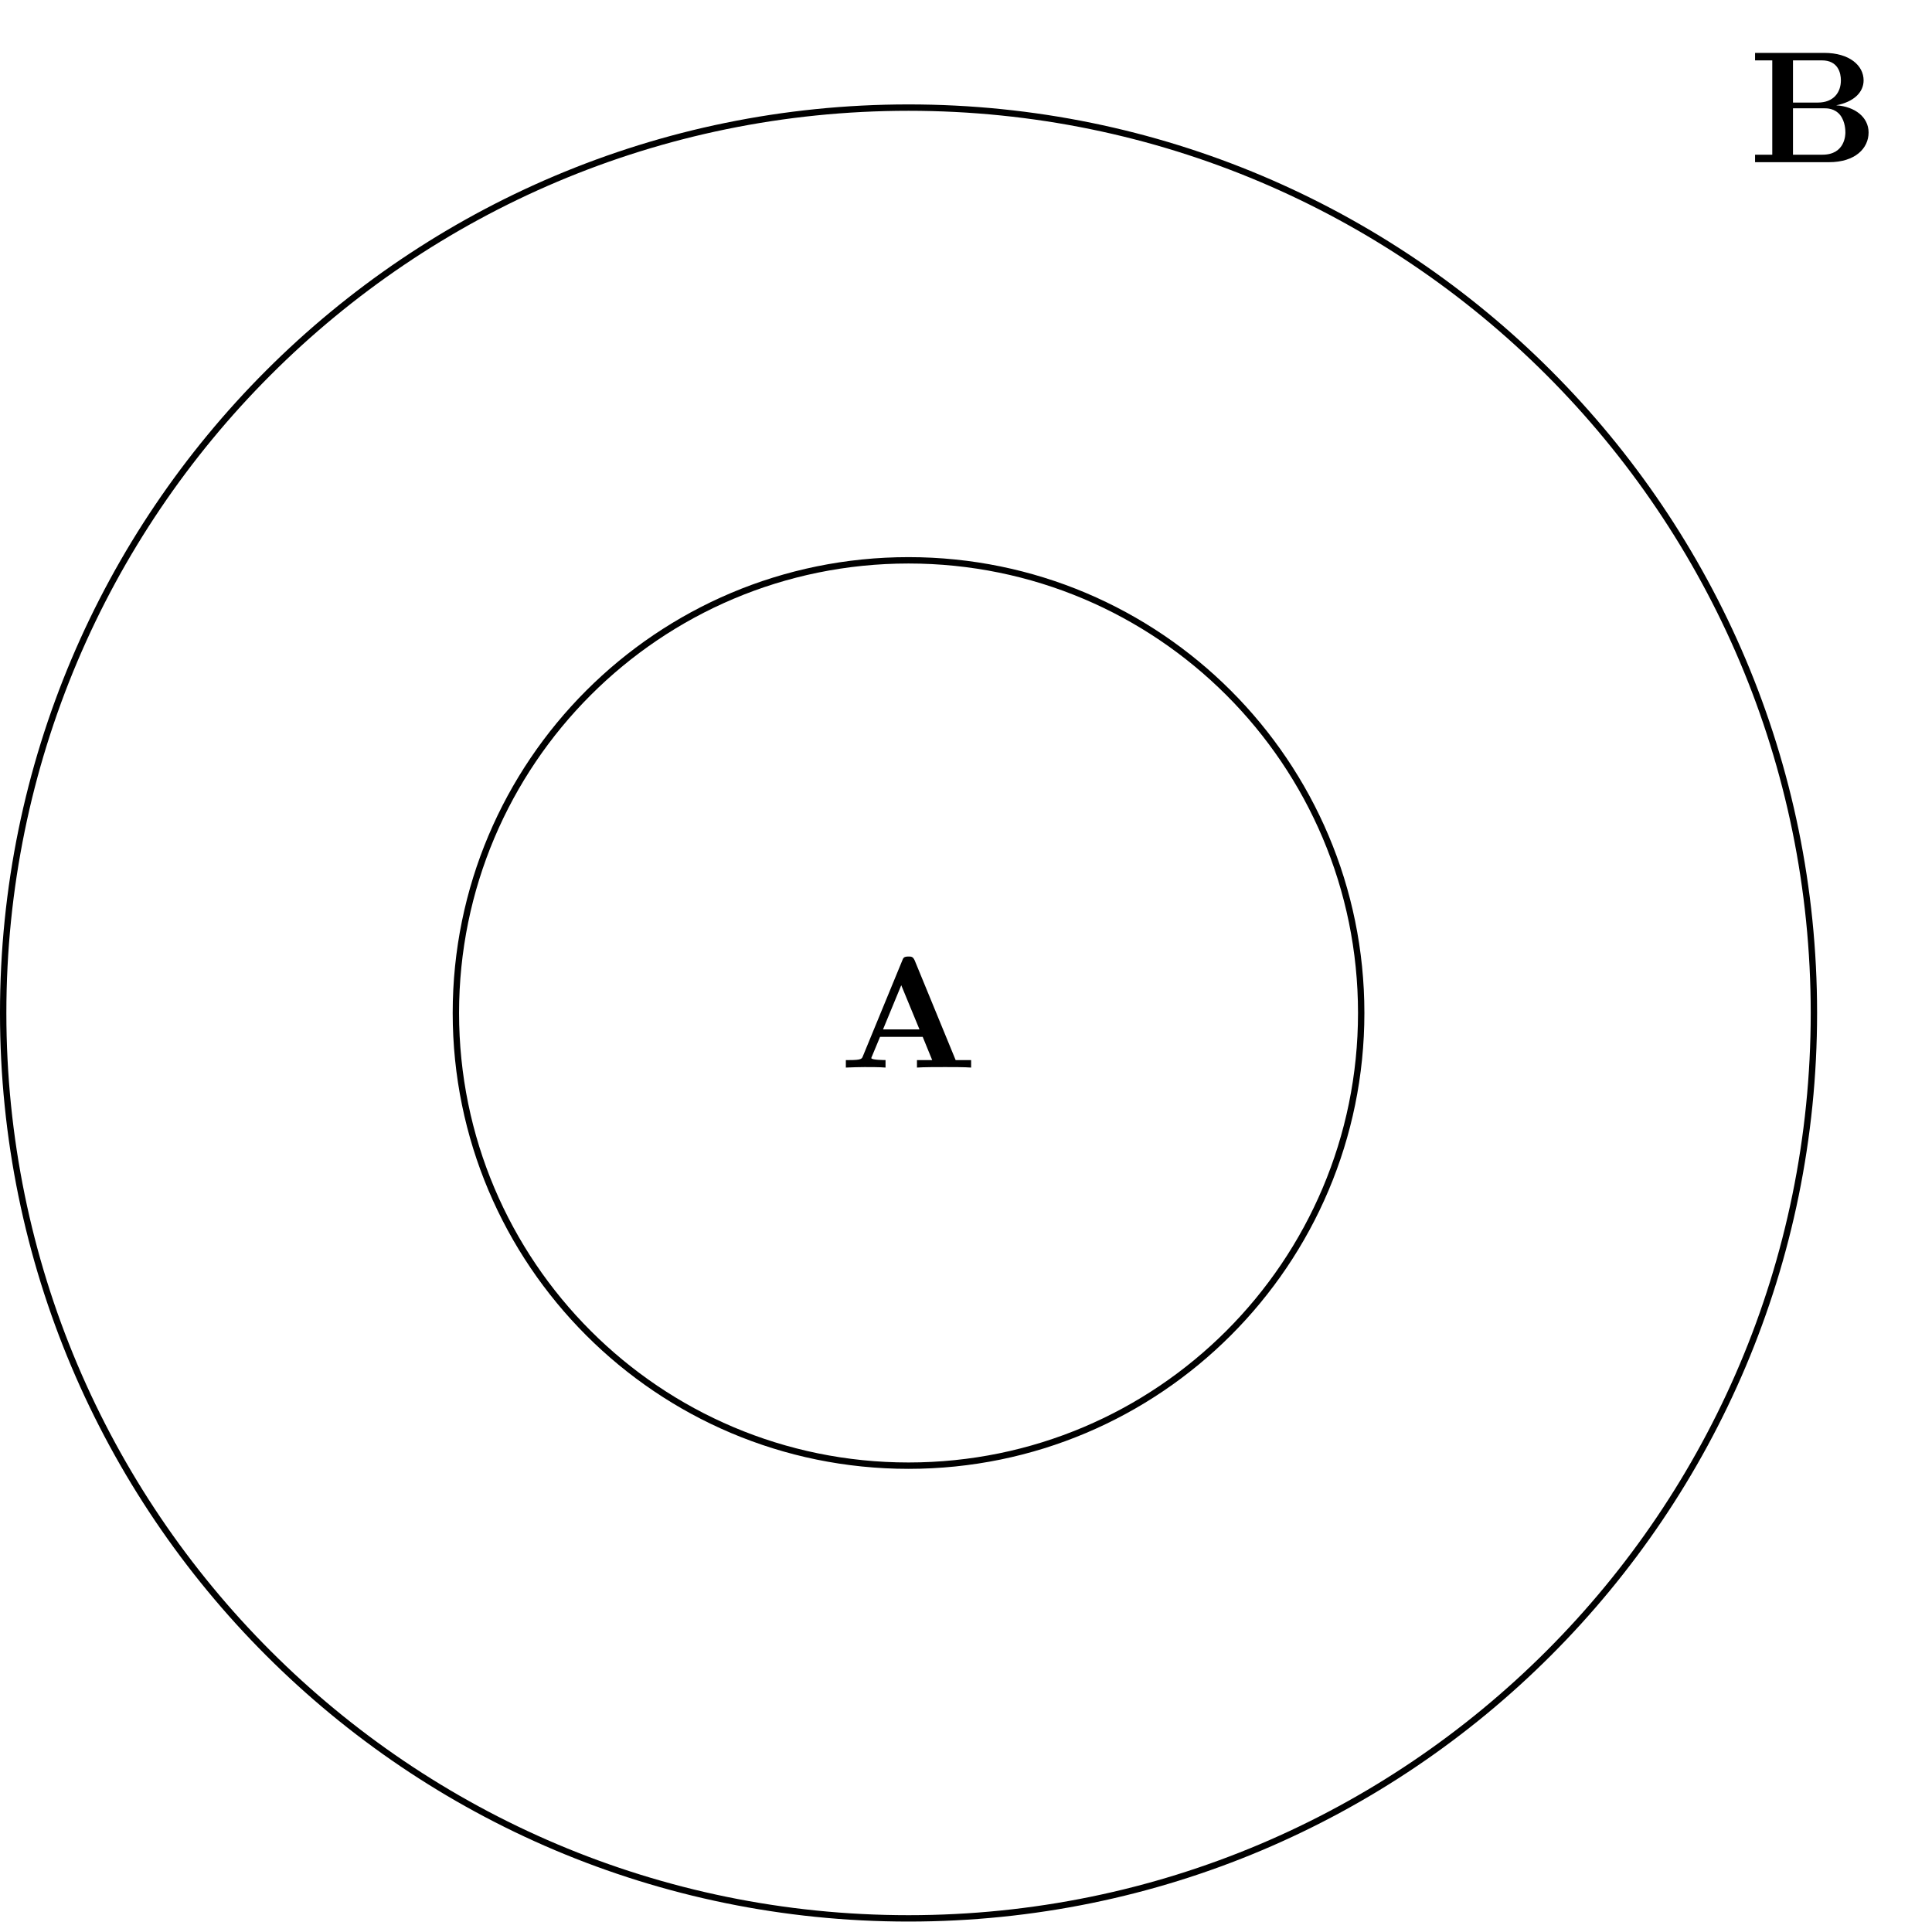
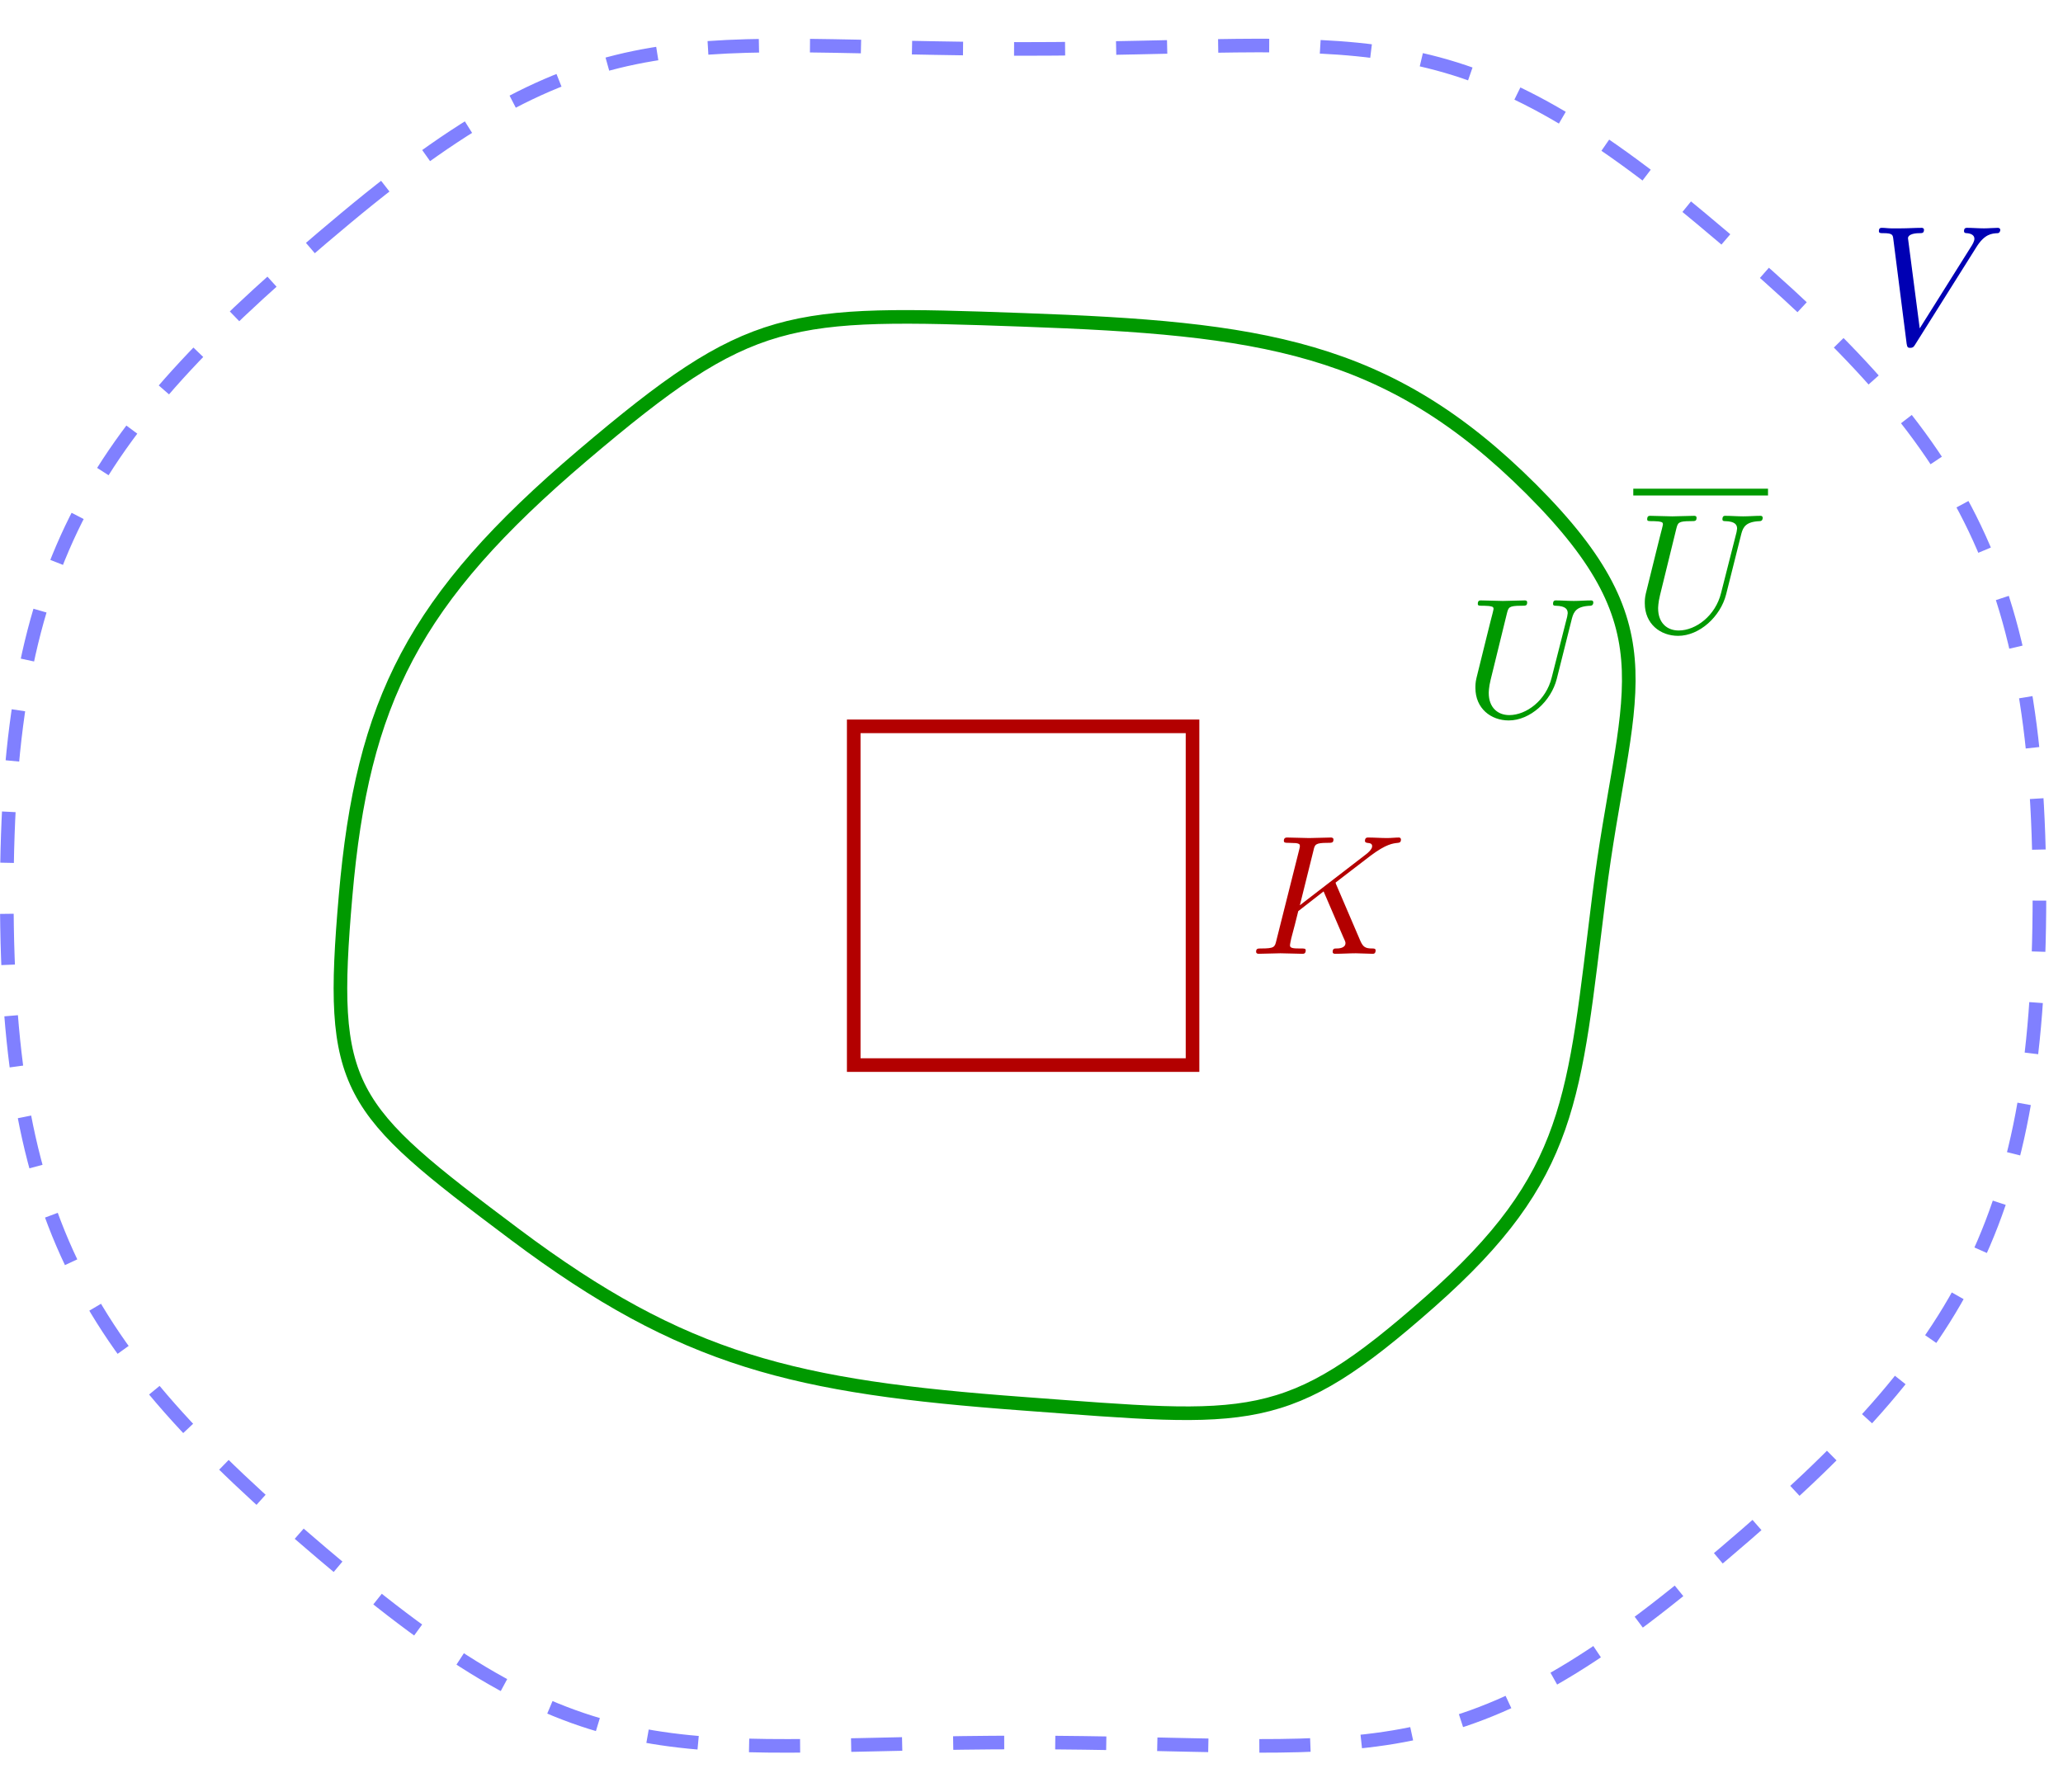
- <svg xmlns="http://www.w3.org/2000/svg" xmlns:xlink="http://www.w3.org/1999/xlink" width="120.981pt" height="120.323pt" viewBox="0 0 120.981 120.323" version="1.1">
+ <svg xmlns="http://www.w3.org/2000/svg" xmlns:xlink="http://www.w3.org/1999/xlink" width="120.833pt" height="104.944pt" viewBox="0 0 120.833 104.944" version="1.1">
  <defs>
    <g>
      <symbol overflow="visible" id="glyph0-0">
        <path style="stroke:none;" d="" />
      </symbol>
      <symbol overflow="visible" id="glyph0-1">
-         <path style="stroke:none;" d="M 2.766 -3.734 L 2.766 -6.375 L 4.578 -6.375 C 5.594 -6.375 5.766 -5.578 5.766 -5.125 C 5.766 -4.359 5.297 -3.734 4.328 -3.734 Z M 5.469 -3.562 C 6.547 -3.766 7.188 -4.359 7.188 -5.125 C 7.188 -6.047 6.312 -6.844 4.719 -6.844 L 0.391 -6.844 L 0.391 -6.375 L 1.469 -6.375 L 1.469 -0.469 L 0.391 -0.469 L 0.391 0 L 5.016 0 C 6.672 0 7.5 -0.875 7.5 -1.859 C 7.5 -2.812 6.656 -3.484 5.469 -3.562 Z M 4.609 -0.469 L 2.766 -0.469 L 2.766 -3.375 L 4.703 -3.375 C 4.906 -3.375 5.375 -3.375 5.719 -2.953 C 6.047 -2.531 6.047 -1.969 6.047 -1.859 C 6.047 -1.75 6.047 -0.469 4.609 -0.469 Z M 4.609 -0.469 " />
+         <path style="stroke:none;" d="M 6.266 -5.672 C 6.75 -6.453 7.172 -6.484 7.531 -6.5 C 7.656 -6.516 7.672 -6.672 7.672 -6.688 C 7.672 -6.766 7.609 -6.812 7.531 -6.812 C 7.281 -6.812 6.984 -6.781 6.719 -6.781 C 6.391 -6.781 6.047 -6.812 5.734 -6.812 C 5.672 -6.812 5.547 -6.812 5.547 -6.625 C 5.547 -6.516 5.625 -6.5 5.703 -6.5 C 5.969 -6.484 6.156 -6.375 6.156 -6.172 C 6.156 -6.016 6.016 -5.797 6.016 -5.797 L 2.953 -0.922 L 2.266 -6.203 C 2.266 -6.375 2.5 -6.5 2.953 -6.5 C 3.094 -6.5 3.203 -6.5 3.203 -6.703 C 3.203 -6.781 3.125 -6.812 3.078 -6.812 C 2.672 -6.812 2.25 -6.781 1.828 -6.781 C 1.656 -6.781 1.469 -6.781 1.281 -6.781 C 1.109 -6.781 0.922 -6.812 0.75 -6.812 C 0.672 -6.812 0.562 -6.812 0.562 -6.625 C 0.562 -6.5 0.641 -6.5 0.812 -6.5 C 1.359 -6.5 1.375 -6.406 1.406 -6.156 L 2.188 -0.016 C 2.219 0.188 2.266 0.219 2.391 0.219 C 2.547 0.219 2.594 0.172 2.672 0.047 Z M 6.266 -5.672 " />
      </symbol>
      <symbol overflow="visible" id="glyph0-2">
-         <path style="stroke:none;" d="M 4.719 -6.703 C 4.609 -6.953 4.5 -6.953 4.328 -6.953 C 4.047 -6.953 4 -6.875 3.938 -6.703 L 1.469 -0.703 C 1.406 -0.547 1.375 -0.469 0.625 -0.469 L 0.406 -0.469 L 0.406 0 C 0.781 -0.016 1.266 -0.031 1.578 -0.031 C 1.969 -0.031 2.516 -0.031 2.891 0 L 2.891 -0.469 C 2.875 -0.469 2 -0.469 2 -0.594 C 2 -0.609 2.031 -0.703 2.047 -0.719 L 2.547 -1.922 L 5.219 -1.922 L 5.812 -0.469 L 4.859 -0.469 L 4.859 0 C 5.25 -0.031 6.188 -0.031 6.625 -0.031 C 7.016 -0.031 7.891 -0.031 8.25 0 L 8.25 -0.469 L 7.281 -0.469 Z M 3.875 -5.156 L 5.016 -2.391 L 2.734 -2.391 Z M 3.875 -5.156 " />
+         <path style="stroke:none;" d="M 6.328 -5.766 C 6.438 -6.172 6.609 -6.469 7.406 -6.5 C 7.453 -6.5 7.578 -6.516 7.578 -6.703 C 7.578 -6.703 7.578 -6.812 7.453 -6.812 C 7.125 -6.812 6.766 -6.781 6.438 -6.781 C 6.094 -6.781 5.719 -6.812 5.391 -6.812 C 5.328 -6.812 5.219 -6.812 5.219 -6.609 C 5.219 -6.5 5.312 -6.5 5.391 -6.5 C 5.969 -6.484 6.078 -6.281 6.078 -6.062 C 6.078 -6.031 6.047 -5.875 6.047 -5.859 L 5.141 -2.297 C 4.812 -0.953 3.656 -0.094 2.656 -0.094 C 1.984 -0.094 1.453 -0.531 1.453 -1.391 C 1.453 -1.406 1.453 -1.719 1.562 -2.156 L 2.516 -6.047 C 2.609 -6.406 2.625 -6.5 3.359 -6.5 C 3.625 -6.5 3.703 -6.5 3.703 -6.703 C 3.703 -6.812 3.594 -6.812 3.562 -6.812 C 3.281 -6.812 2.562 -6.781 2.281 -6.781 C 2 -6.781 1.281 -6.812 1 -6.812 C 0.922 -6.812 0.812 -6.812 0.812 -6.609 C 0.812 -6.5 0.891 -6.5 1.094 -6.5 C 1.109 -6.5 1.297 -6.5 1.469 -6.484 C 1.641 -6.453 1.734 -6.453 1.734 -6.312 C 1.734 -6.266 1.625 -5.844 1.562 -5.609 L 1.344 -4.734 C 1.25 -4.344 0.781 -2.469 0.734 -2.266 C 0.672 -2 0.672 -1.844 0.672 -1.688 C 0.672 -0.484 1.578 0.219 2.625 0.219 C 3.875 0.219 5.109 -0.906 5.438 -2.219 Z M 6.328 -5.766 " />
+       </symbol>
+       <symbol overflow="visible" id="glyph0-3">
+         <path style="stroke:none;" d="M 5.078 -4.031 C 5.062 -4.062 5.031 -4.141 5.031 -4.172 C 5.031 -4.172 5.203 -4.312 5.312 -4.391 L 7.062 -5.734 C 8 -6.438 8.391 -6.469 8.688 -6.5 C 8.766 -6.516 8.859 -6.516 8.859 -6.703 C 8.859 -6.734 8.828 -6.812 8.75 -6.812 C 8.531 -6.812 8.281 -6.781 8.047 -6.781 C 7.688 -6.781 7.297 -6.812 6.938 -6.812 C 6.875 -6.812 6.75 -6.812 6.75 -6.609 C 6.75 -6.547 6.797 -6.516 6.875 -6.5 C 7.094 -6.484 7.172 -6.438 7.172 -6.297 C 7.172 -6.109 6.875 -5.875 6.812 -5.828 L 2.938 -2.844 L 3.734 -6.047 C 3.812 -6.406 3.844 -6.5 4.562 -6.5 C 4.812 -6.5 4.906 -6.5 4.906 -6.703 C 4.906 -6.781 4.828 -6.812 4.766 -6.812 C 4.484 -6.812 3.766 -6.781 3.484 -6.781 C 3.203 -6.781 2.5 -6.812 2.203 -6.812 C 2.141 -6.812 2 -6.812 2 -6.625 C 2 -6.5 2.094 -6.5 2.297 -6.5 C 2.422 -6.5 2.609 -6.484 2.719 -6.484 C 2.875 -6.453 2.938 -6.438 2.938 -6.312 C 2.938 -6.281 2.938 -6.25 2.906 -6.125 L 1.562 -0.781 C 1.469 -0.391 1.453 -0.312 0.656 -0.312 C 0.484 -0.312 0.375 -0.312 0.375 -0.125 C 0.375 0 0.5 0 0.531 0 C 0.812 0 1.516 -0.031 1.797 -0.031 C 2 -0.031 2.219 -0.016 2.438 -0.016 C 2.656 -0.016 2.875 0 3.078 0 C 3.156 0 3.281 0 3.281 -0.203 C 3.281 -0.312 3.188 -0.312 3 -0.312 C 2.625 -0.312 2.359 -0.312 2.359 -0.484 C 2.359 -0.562 2.406 -0.781 2.438 -0.922 C 2.578 -1.453 2.719 -1.969 2.844 -2.5 L 4.328 -3.656 L 5.484 -0.969 C 5.609 -0.703 5.609 -0.672 5.609 -0.625 C 5.609 -0.312 5.172 -0.312 5.078 -0.312 C 4.969 -0.312 4.859 -0.312 4.859 -0.109 C 4.859 0 4.984 0 5 0 C 5.406 0 5.828 -0.031 6.219 -0.031 C 6.438 -0.031 6.984 0 7.203 0 C 7.25 0 7.375 0 7.375 -0.203 C 7.375 -0.312 7.266 -0.312 7.172 -0.312 C 6.766 -0.312 6.641 -0.406 6.484 -0.75 Z M 5.078 -4.031 " />
      </symbol>
    </g>
    <clipPath id="clip1">
-       <path d="M 0 1 L 120 1 L 120 120.324 L 0 120.324 Z M 0 1 " />
+       <path d="M 0 0 L 120.832 0 L 120.832 104.945 L 0 104.945 Z M 0 0 " />
    </clipPath>
  </defs>
  <g id="surface1">
    <g clip-path="url(#clip1)" clip-rule="nonzero">
-       <path style="fill:none;stroke-width:0.399;stroke-linecap:butt;stroke-linejoin:miter;stroke:rgb(0%,0%,0%);stroke-opacity:1;stroke-miterlimit:10;" d="M 56.694 0.001 C 56.694 31.31 31.311 56.693 -0.001 56.693 C -31.31 56.693 -56.693 31.31 -56.693 0.001 C -56.693 -31.311 -31.31 -56.694 -0.001 -56.694 C 31.311 -56.694 56.694 -31.311 56.694 0.001 Z M 56.694 0.001 " transform="matrix(1,0,0,-1,56.892,63.431)" />
+       <path style="fill:none;stroke-width:0.797;stroke-linecap:butt;stroke-linejoin:miter;stroke:rgb(50%,50%,100%);stroke-opacity:1;stroke-dasharray:2.989,2.989;stroke-miterlimit:10;" d="M -39.684 39.687 C -24.821 52.074 -19.821 49.605 -0 49.605 C 19.824 49.605 24.82 52.074 39.687 39.687 C 54.551 27.296 59.527 19.824 59.527 -0.001 C 59.527 -19.821 54.551 -27.298 39.687 -39.684 C 24.82 -52.075 19.824 -49.606 -0 -49.606 C -19.821 -49.606 -24.821 -52.075 -39.684 -39.684 C -54.551 -27.298 -59.528 -19.821 -59.528 -0.001 C -59.528 19.824 -54.551 27.296 -39.684 39.687 Z M -39.684 39.687 " transform="matrix(1,0,0,-1,59.926,52.472)" />
    </g>
-     <g style="fill:rgb(0%,0%,0%);fill-opacity:1;">
-       <use xlink:href="#glyph0-1" x="109.51" y="10.156" />
+     <g style="fill:rgb(0%,0%,70%);fill-opacity:1;">
+       <use xlink:href="#glyph0-1" x="109.488" y="20.159" />
    </g>
-     <path style="fill:none;stroke-width:0.399;stroke-linecap:butt;stroke-linejoin:miter;stroke:rgb(0%,0%,0%);stroke-opacity:1;stroke-miterlimit:10;" d="M 28.346 0.001 C 28.346 15.658 15.655 28.345 -0.001 28.345 C -15.658 28.345 -28.345 15.658 -28.345 0.001 C -28.345 -15.655 -15.658 -28.346 -0.001 -28.346 C 15.655 -28.346 28.346 -15.655 28.346 0.001 Z M 28.346 0.001 " transform="matrix(1,0,0,-1,56.892,63.431)" />
-     <g style="fill:rgb(0%,0%,0%);fill-opacity:1;">
-       <use xlink:href="#glyph0-2" x="52.561" y="66.849" />
+     <path style="fill:none;stroke-width:0.797;stroke-linecap:butt;stroke-linejoin:miter;stroke:rgb(0%,59.999%,0%);stroke-opacity:1;stroke-miterlimit:10;" d="M -25.797 25.796 C -15.883 34.218 -13.875 34.23 -0 33.734 C 13.875 33.238 21.34 32.234 29.765 23.812 C 38.187 15.386 35.219 11.894 33.734 -0.001 C 32.246 -11.891 32.234 -16.38 23.812 -23.809 C 15.386 -31.243 13.379 -30.755 -0 -29.762 C -13.379 -28.774 -19.852 -27.274 -29.766 -19.844 C -39.676 -12.411 -40.676 -11.399 -39.684 -0.001 C -38.696 11.398 -35.707 17.37 -25.797 25.796 Z M -25.797 25.796 " transform="matrix(1,0,0,-1,59.926,52.472)" />
+     <path style="fill:none;stroke-width:0.398;stroke-linecap:butt;stroke-linejoin:miter;stroke:rgb(0%,59.999%,0%);stroke-opacity:1;stroke-miterlimit:10;" d="M -0.002 -0.001 L 7.889 -0.001 " transform="matrix(1,0,0,-1,95.666,28.827)" />
+     <g style="fill:rgb(0%,59.999%,0%);fill-opacity:1;">
+       <use xlink:href="#glyph0-2" x="95.666" y="37.03" />
+     </g>
+     <g style="fill:rgb(0%,59.999%,0%);fill-opacity:1;">
+       <use xlink:href="#glyph0-2" x="85.745" y="41.986" />
+     </g>
+     <path style="fill:none;stroke-width:0.797;stroke-linecap:butt;stroke-linejoin:miter;stroke:rgb(70%,0%,0%);stroke-opacity:1;stroke-miterlimit:10;" d="M -9.922 -9.923 L -9.922 9.921 L 9.922 9.921 L 9.922 -9.923 Z M -9.922 -9.923 " transform="matrix(1,0,0,-1,59.926,52.472)" />
+     <g style="fill:rgb(70%,0%,0%);fill-opacity:1;">
+       <use xlink:href="#glyph0-3" x="73.197" y="55.876" />
    </g>
  </g>
</svg>
